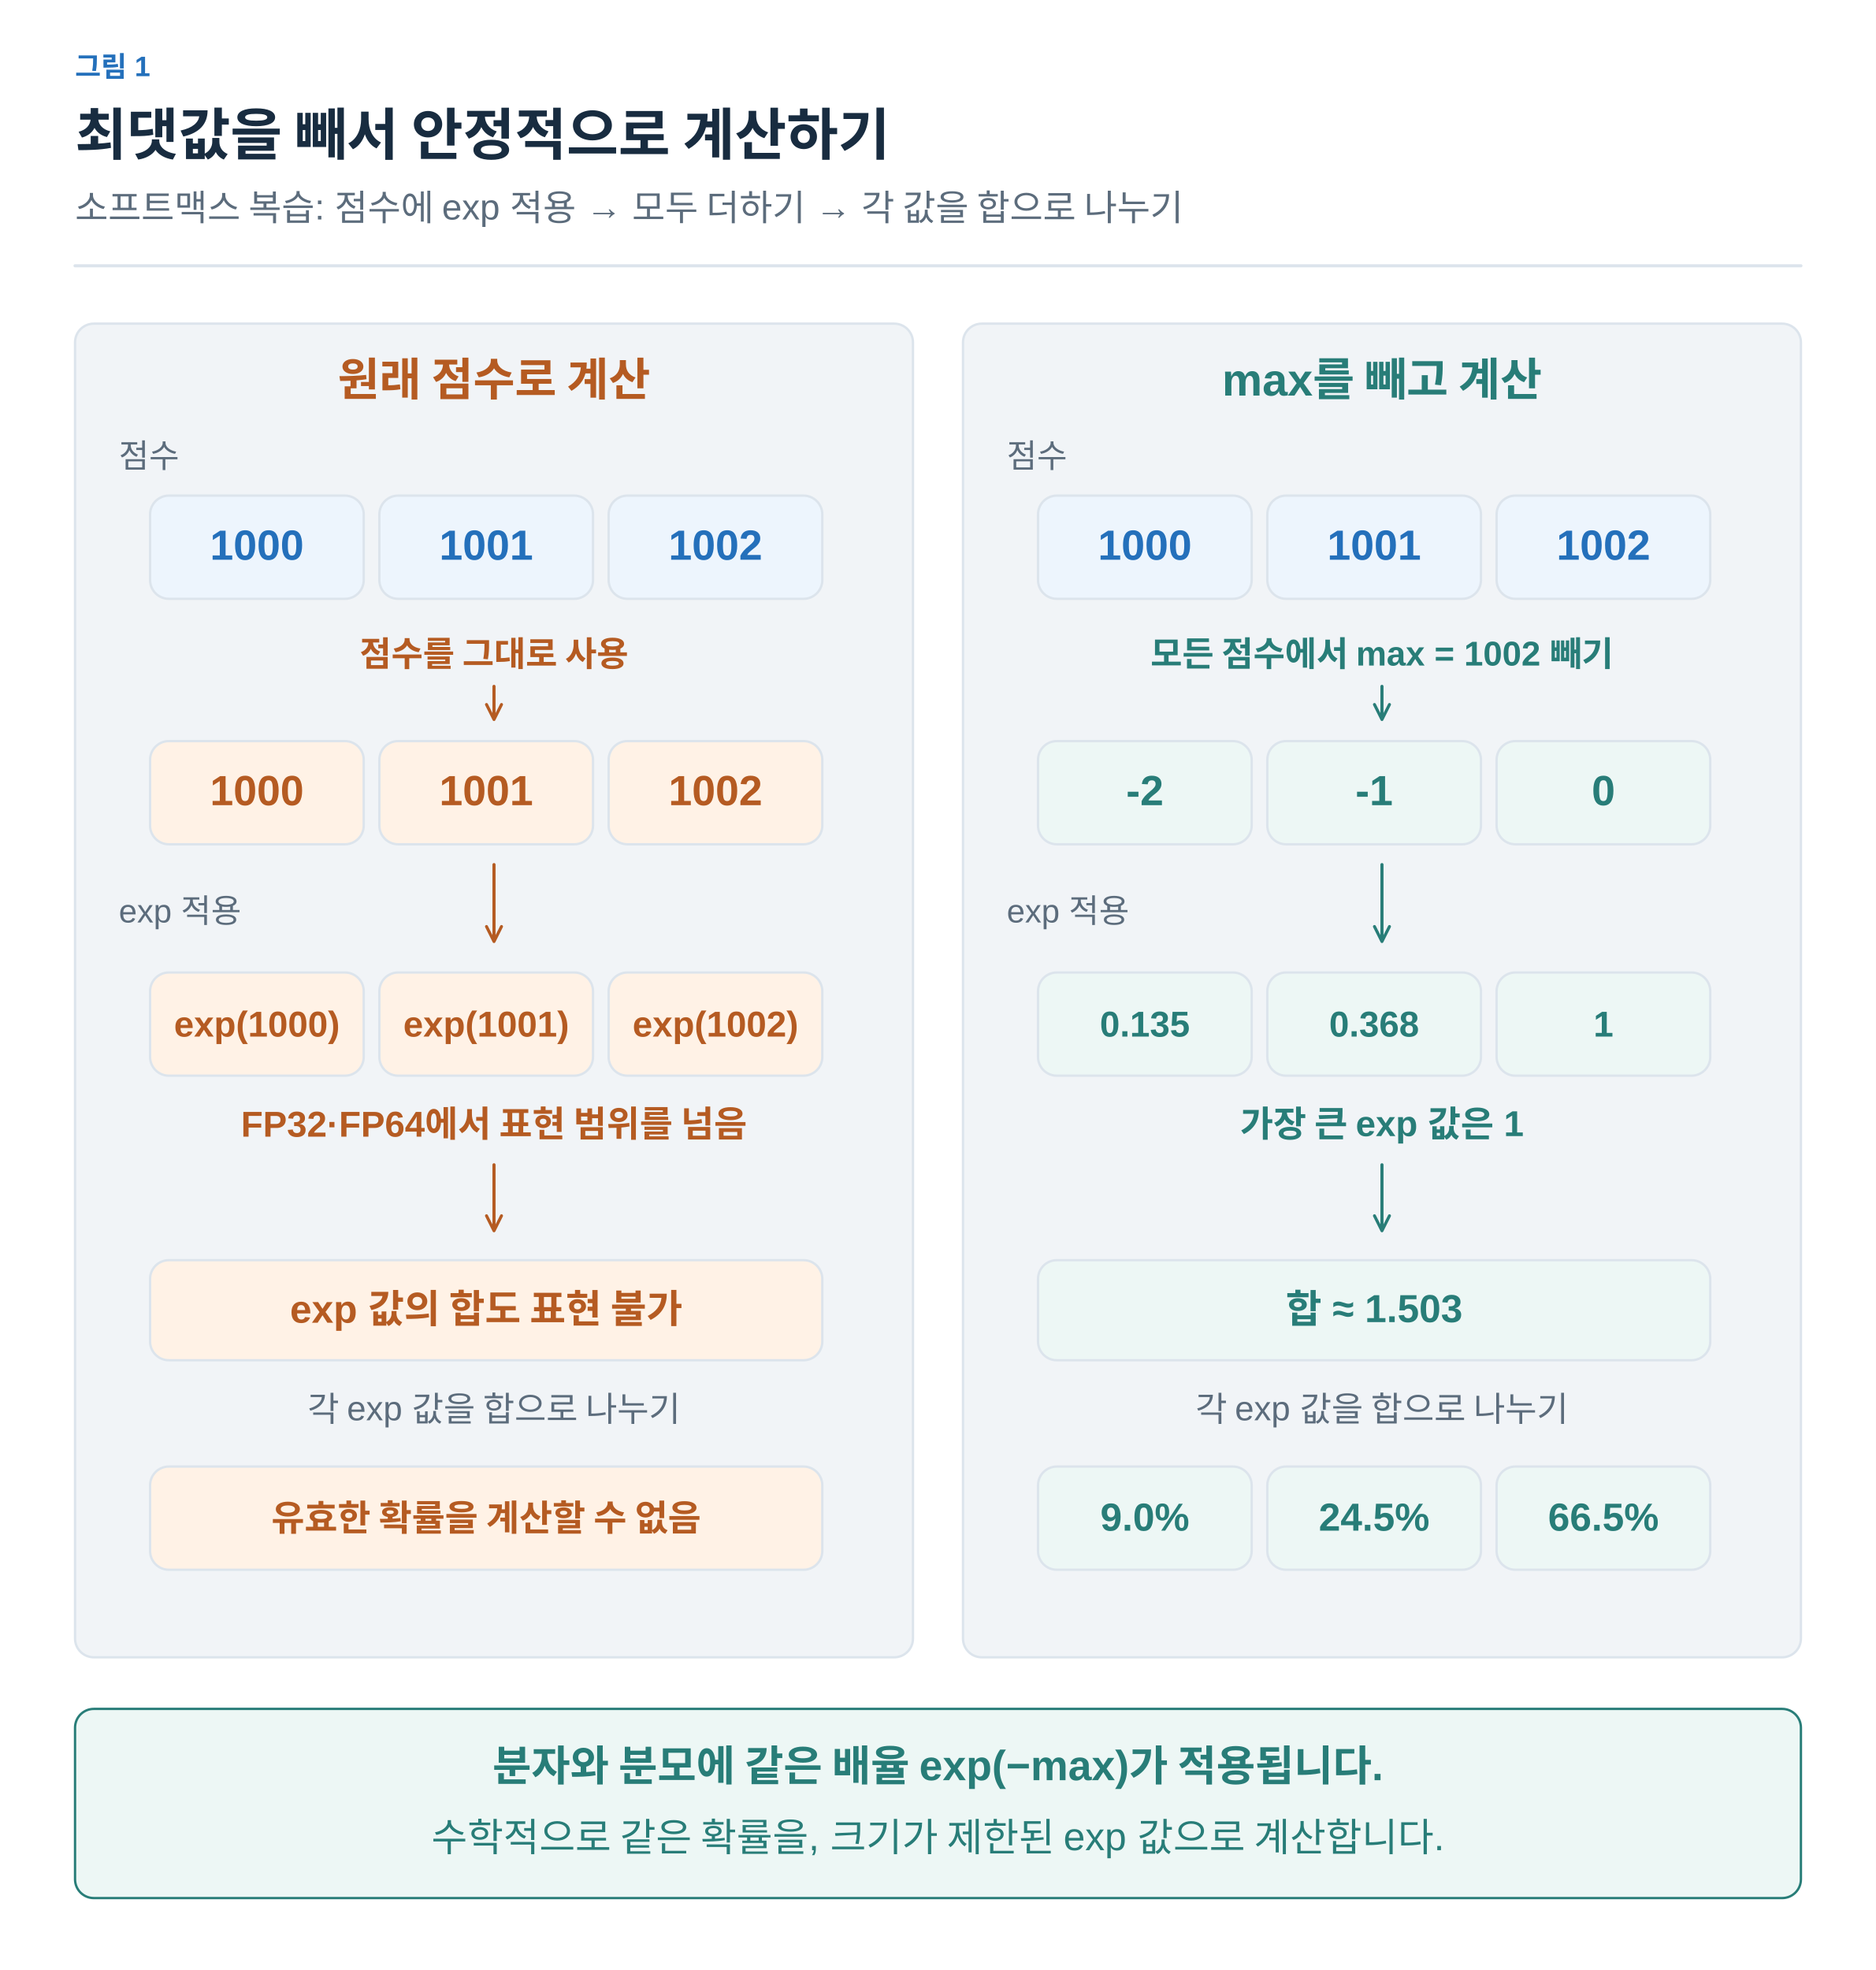
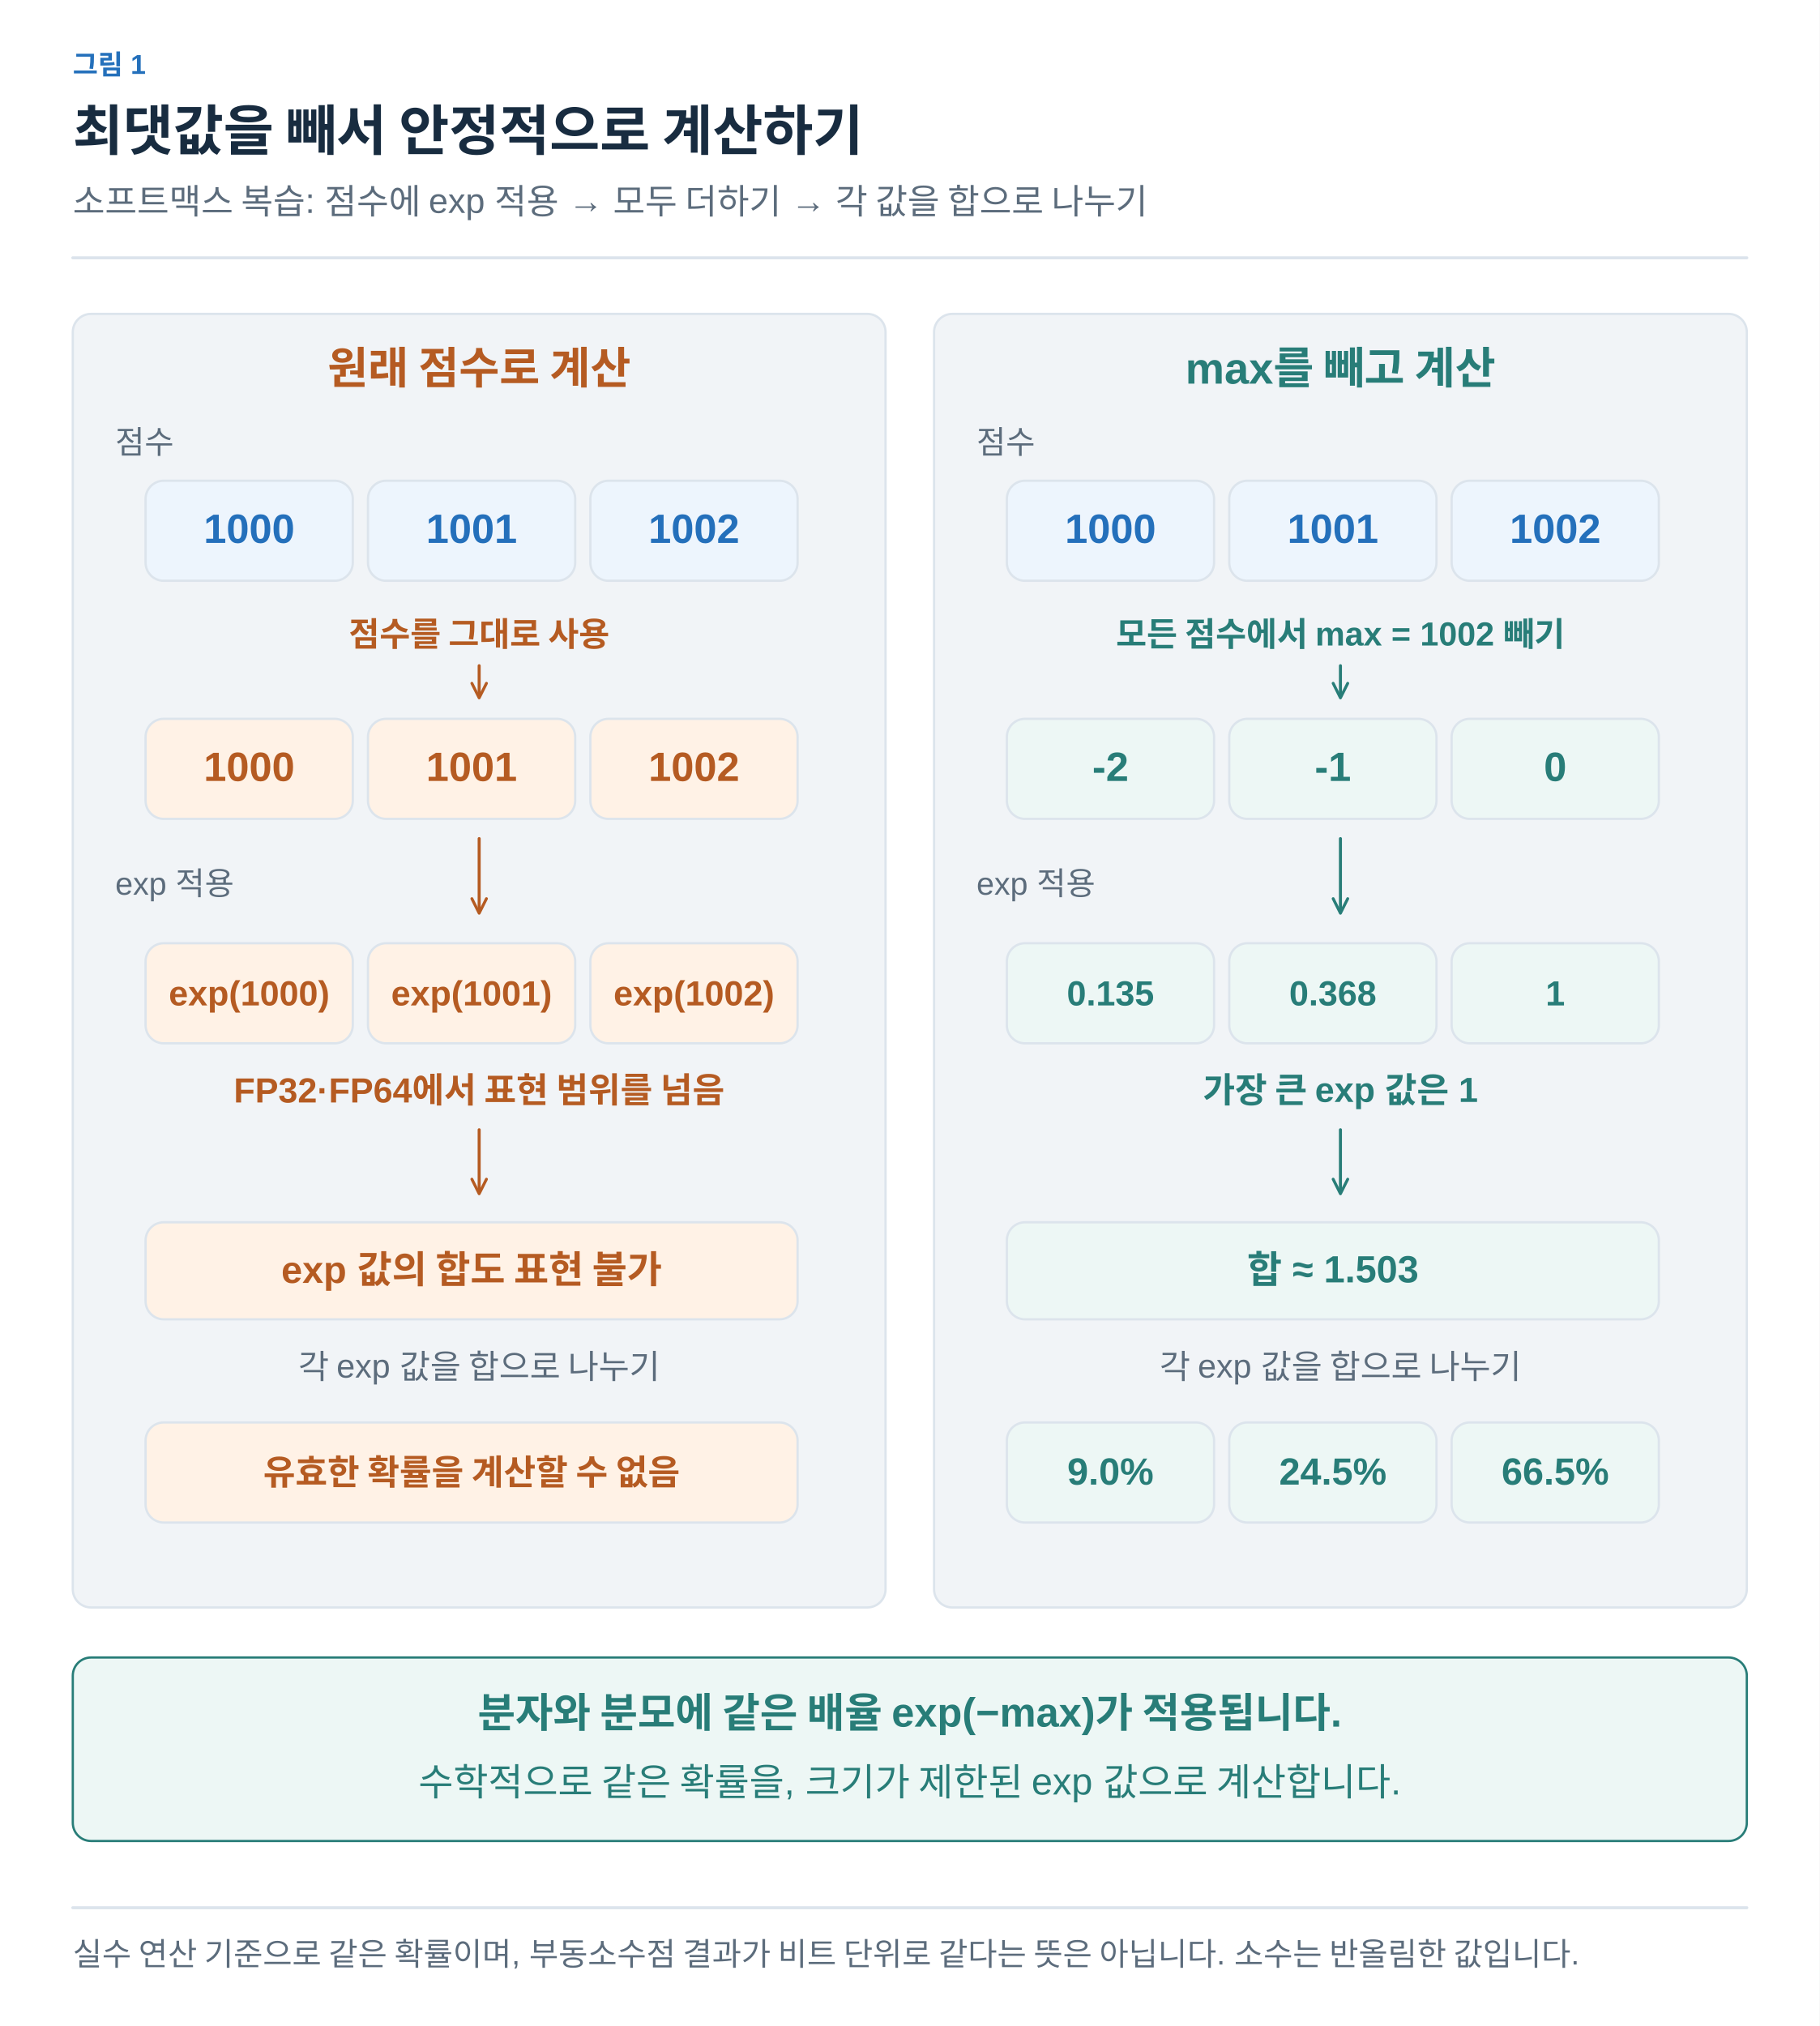
- <svg xmlns="http://www.w3.org/2000/svg" width="1200" height="1260" viewBox="0 0 1200 1260" role="img" aria-labelledby="title desc">
+ <svg xmlns="http://www.w3.org/2000/svg" width="1200" height="1336" viewBox="0 0 1200 1336" role="img" aria-labelledby="title desc">
  <defs>
-     <marker id="muted" viewBox="0 0 10 10" refX="8" refY="5" markerWidth="6" markerHeight="6" orient="auto">
+     <marker id="arrow-ink" viewBox="0 0 10 10" refX="8" refY="5" markerWidth="6" markerHeight="6" orient="auto">
+       <path d="M1 1 L9 5 L1 9" fill="none" stroke="#182C40" stroke-width="1.6" />
+     </marker>
+     <marker id="arrow-muted" viewBox="0 0 10 10" refX="8" refY="5" markerWidth="6" markerHeight="6" orient="auto">
      <path d="M1 1 L9 5 L1 9" fill="none" stroke="#5C6C7C" stroke-width="1.6" />
    </marker>
-     <marker id="blue" viewBox="0 0 10 10" refX="8" refY="5" markerWidth="6" markerHeight="6" orient="auto">
+     <marker id="arrow-line" viewBox="0 0 10 10" refX="8" refY="5" markerWidth="6" markerHeight="6" orient="auto">
+       <path d="M1 1 L9 5 L1 9" fill="none" stroke="#DCE4EC" stroke-width="1.6" />
+     </marker>
+     <marker id="arrow-paper" viewBox="0 0 10 10" refX="8" refY="5" markerWidth="6" markerHeight="6" orient="auto">
+       <path d="M1 1 L9 5 L1 9" fill="none" stroke="#FFFFFF" stroke-width="1.6" />
+     </marker>
+     <marker id="arrow-blue" viewBox="0 0 10 10" refX="8" refY="5" markerWidth="6" markerHeight="6" orient="auto">
      <path d="M1 1 L9 5 L1 9" fill="none" stroke="#2470BB" stroke-width="1.6" />
    </marker>
-     <marker id="orange" viewBox="0 0 10 10" refX="8" refY="5" markerWidth="6" markerHeight="6" orient="auto">
+     <marker id="arrow-teal" viewBox="0 0 10 10" refX="8" refY="5" markerWidth="6" markerHeight="6" orient="auto">
+       <path d="M1 1 L9 5 L1 9" fill="none" stroke="#287D78" stroke-width="1.6" />
+     </marker>
+     <marker id="arrow-orange" viewBox="0 0 10 10" refX="8" refY="5" markerWidth="6" markerHeight="6" orient="auto">
      <path d="M1 1 L9 5 L1 9" fill="none" stroke="#B55B22" stroke-width="1.6" />
    </marker>
-     <marker id="teal" viewBox="0 0 10 10" refX="8" refY="5" markerWidth="6" markerHeight="6" orient="auto">
-       <path d="M1 1 L9 5 L1 9" fill="none" stroke="#287D78" stroke-width="1.6" />
-     </marker>
-     <marker id="purple" viewBox="0 0 10 10" refX="8" refY="5" markerWidth="6" markerHeight="6" orient="auto">
+     <marker id="arrow-purple" viewBox="0 0 10 10" refX="8" refY="5" markerWidth="6" markerHeight="6" orient="auto">
      <path d="M1 1 L9 5 L1 9" fill="none" stroke="#7954A3" stroke-width="1.6" />
    </marker>
+     <marker id="arrow-gray" viewBox="0 0 10 10" refX="8" refY="5" markerWidth="6" markerHeight="6" orient="auto">
+       <path d="M1 1 L9 5 L1 9" fill="none" stroke="#657789" stroke-width="1.6" />
+     </marker>
+     <marker id="arrow-red" viewBox="0 0 10 10" refX="8" refY="5" markerWidth="6" markerHeight="6" orient="auto">
+       <path d="M1 1 L9 5 L1 9" fill="none" stroke="#B34242" stroke-width="1.6" />
+     </marker>
+     <marker id="arrow-indigo" viewBox="0 0 10 10" refX="8" refY="5" markerWidth="6" markerHeight="6" orient="auto">
+       <path d="M1 1 L9 5 L1 9" fill="none" stroke="#4C60A8" stroke-width="1.6" />
+     </marker>
+     <marker id="arrow-slate" viewBox="0 0 10 10" refX="8" refY="5" markerWidth="6" markerHeight="6" orient="auto">
+       <path d="M1 1 L9 5 L1 9" fill="none" stroke="#8191A0" stroke-width="1.6" />
+     </marker>
+     <marker id="arrow-surface" viewBox="0 0 10 10" refX="8" refY="5" markerWidth="6" markerHeight="6" orient="auto">
+       <path d="M1 1 L9 5 L1 9" fill="none" stroke="#F8FAFC" stroke-width="1.6" />
+     </marker>
  </defs>
-   <style>text{font-family:Arial,"Apple SD Gothic Neo","Noto Sans KR",sans-serif}path{stroke-linecap:round;stroke-linejoin:round}</style>
-   <rect width="1200" height="1260" fill="white" />
-   <text x="48" y="49" fill="#2470BB" font-size="18" font-weight="600" text-anchor="start">그림 1</text>
-   <text x="48" y="99" fill="#182C40" font-size="36" font-weight="700" text-anchor="start">최댓값을 빼서 안정적으로 계산하기</text>
-   <text x="48" y="141" fill="#5C6C7C" font-size="23" font-weight="400" text-anchor="start">소프트맥스 복습: 점수에 exp 적용 → 모두 더하기 → 각 값을 합으로 나누기</text>
-   <path d="M48,170 H1152" fill="none" stroke="#DCE4EC" stroke-width="2" />
-   <rect x="48" y="207" width="536" height="853" rx="12" fill="#F1F4F7" stroke="#DCE4EC" stroke-width="1.5" />
-   <text x="316" y="253" fill="#B55B22" font-size="29" font-weight="700" text-anchor="middle">원래 점수로 계산</text>
-   <text x="76" y="299" fill="#5C6C7C" font-size="21" font-weight="400" text-anchor="start">점수</text>
-   <rect x="96.0" y="317" width="136.667" height="66" rx="12" fill="#EDF5FD" stroke="#DCE4EC" stroke-width="1.5" />
-   <text x="164.333" y="358.0" fill="#2470BB" font-size="27" font-weight="600" text-anchor="middle">1000</text>
-   <rect x="242.667" y="317" width="136.667" height="66" rx="12" fill="#EDF5FD" stroke="#DCE4EC" stroke-width="1.5" />
-   <text x="311.0" y="358.0" fill="#2470BB" font-size="27" font-weight="600" text-anchor="middle">1001</text>
-   <rect x="389.333" y="317" width="136.667" height="66" rx="12" fill="#EDF5FD" stroke="#DCE4EC" stroke-width="1.5" />
-   <text x="457.667" y="358.0" fill="#2470BB" font-size="27" font-weight="600" text-anchor="middle">1002</text>
-   <path d="M316,439 L316,459" fill="none" stroke="#B55B22" stroke-width="2" marker-end="url(#orange)" />
-   <text x="316" y="426" fill="#B55B22" font-size="22" font-weight="600" text-anchor="middle">점수를 그대로 사용</text>
-   <rect x="96.0" y="474" width="136.667" height="66" rx="12" fill="#FFF2E6" stroke="#DCE4EC" stroke-width="1.5" />
-   <text x="164.333" y="515.0" fill="#B55B22" font-size="27" font-weight="600" text-anchor="middle">1000</text>
-   <rect x="242.667" y="474" width="136.667" height="66" rx="12" fill="#FFF2E6" stroke="#DCE4EC" stroke-width="1.5" />
-   <text x="311.0" y="515.0" fill="#B55B22" font-size="27" font-weight="600" text-anchor="middle">1001</text>
-   <rect x="389.333" y="474" width="136.667" height="66" rx="12" fill="#FFF2E6" stroke="#DCE4EC" stroke-width="1.5" />
-   <text x="457.667" y="515.0" fill="#B55B22" font-size="27" font-weight="600" text-anchor="middle">1002</text>
-   <path d="M316,553 L316,601" fill="none" stroke="#B55B22" stroke-width="2" marker-end="url(#orange)" />
-   <text x="76" y="590" fill="#5C6C7C" font-size="21" font-weight="400" text-anchor="start">exp 적용</text>
-   <rect x="96.0" y="622" width="136.667" height="66" rx="12" fill="#FFF2E6" stroke="#DCE4EC" stroke-width="1.5" />
-   <text x="164.333" y="663.0" fill="#B55B22" font-size="23" font-weight="600" text-anchor="middle">exp(1000)</text>
-   <rect x="242.667" y="622" width="136.667" height="66" rx="12" fill="#FFF2E6" stroke="#DCE4EC" stroke-width="1.5" />
-   <text x="311.0" y="663.0" fill="#B55B22" font-size="23" font-weight="600" text-anchor="middle">exp(1001)</text>
-   <rect x="389.333" y="622" width="136.667" height="66" rx="12" fill="#FFF2E6" stroke="#DCE4EC" stroke-width="1.5" />
-   <text x="457.667" y="663.0" fill="#B55B22" font-size="23" font-weight="600" text-anchor="middle">exp(1002)</text>
-   <text x="316" y="727" fill="#B55B22" font-size="23" font-weight="700" text-anchor="middle">FP32·FP64에서 표현 범위를 넘음</text>
-   <path d="M316,745 L316,786" fill="none" stroke="#B55B22" stroke-width="2" marker-end="url(#orange)" />
-   <rect x="96" y="806" width="430" height="64" rx="12" fill="#FFF2E6" stroke="#DCE4EC" stroke-width="1.5" />
-   <text x="311.0" y="846.0" fill="#B55B22" font-size="25" font-weight="600" text-anchor="middle">exp 값의 합도 표현 불가</text>
-   <text x="316" y="909" fill="#5C6C7C" font-size="22" font-weight="400" text-anchor="middle">각 exp 값을 합으로 나누기</text>
-   <rect x="96" y="938" width="430" height="66" rx="12" fill="#FFF2E6" stroke="#DCE4EC" stroke-width="1.5" />
-   <text x="311.0" y="979.0" fill="#B55B22" font-size="23" font-weight="600" text-anchor="middle">유효한 확률을 계산할 수 없음</text>
-   <rect x="616" y="207" width="536" height="853" rx="12" fill="#F1F4F7" stroke="#DCE4EC" stroke-width="1.5" />
-   <text x="884" y="253" fill="#287D78" font-size="29" font-weight="700" text-anchor="middle">max를 빼고 계산</text>
-   <text x="644" y="299" fill="#5C6C7C" font-size="21" font-weight="400" text-anchor="start">점수</text>
-   <rect x="664.0" y="317" width="136.667" height="66" rx="12" fill="#EDF5FD" stroke="#DCE4EC" stroke-width="1.5" />
-   <text x="732.333" y="358.0" fill="#2470BB" font-size="27" font-weight="600" text-anchor="middle">1000</text>
-   <rect x="810.667" y="317" width="136.667" height="66" rx="12" fill="#EDF5FD" stroke="#DCE4EC" stroke-width="1.5" />
-   <text x="879.0" y="358.0" fill="#2470BB" font-size="27" font-weight="600" text-anchor="middle">1001</text>
-   <rect x="957.333" y="317" width="136.667" height="66" rx="12" fill="#EDF5FD" stroke="#DCE4EC" stroke-width="1.5" />
-   <text x="1025.667" y="358.0" fill="#2470BB" font-size="27" font-weight="600" text-anchor="middle">1002</text>
-   <path d="M884,439 L884,459" fill="none" stroke="#287D78" stroke-width="2" marker-end="url(#teal)" />
-   <text x="884" y="426" fill="#287D78" font-size="22" font-weight="600" text-anchor="middle">모든 점수에서 max = 1002 빼기</text>
-   <rect x="664.0" y="474" width="136.667" height="66" rx="12" fill="#EDF7F5" stroke="#DCE4EC" stroke-width="1.5" />
-   <text x="732.333" y="515.0" fill="#287D78" font-size="27" font-weight="600" text-anchor="middle">-2</text>
-   <rect x="810.667" y="474" width="136.667" height="66" rx="12" fill="#EDF7F5" stroke="#DCE4EC" stroke-width="1.5" />
-   <text x="879.0" y="515.0" fill="#287D78" font-size="27" font-weight="600" text-anchor="middle">-1</text>
-   <rect x="957.333" y="474" width="136.667" height="66" rx="12" fill="#EDF7F5" stroke="#DCE4EC" stroke-width="1.5" />
-   <text x="1025.667" y="515.0" fill="#287D78" font-size="27" font-weight="600" text-anchor="middle">0</text>
-   <path d="M884,553 L884,601" fill="none" stroke="#287D78" stroke-width="2" marker-end="url(#teal)" />
-   <text x="644" y="590" fill="#5C6C7C" font-size="21" font-weight="400" text-anchor="start">exp 적용</text>
-   <rect x="664.0" y="622" width="136.667" height="66" rx="12" fill="#EDF7F5" stroke="#DCE4EC" stroke-width="1.5" />
-   <text x="732.333" y="663.0" fill="#287D78" font-size="23" font-weight="600" text-anchor="middle">0.135</text>
-   <rect x="810.667" y="622" width="136.667" height="66" rx="12" fill="#EDF7F5" stroke="#DCE4EC" stroke-width="1.5" />
-   <text x="879.0" y="663.0" fill="#287D78" font-size="23" font-weight="600" text-anchor="middle">0.368</text>
-   <rect x="957.333" y="622" width="136.667" height="66" rx="12" fill="#EDF7F5" stroke="#DCE4EC" stroke-width="1.5" />
-   <text x="1025.667" y="663.0" fill="#287D78" font-size="23" font-weight="600" text-anchor="middle">1</text>
-   <text x="884" y="727" fill="#287D78" font-size="23" font-weight="700" text-anchor="middle">가장 큰 exp 값은 1</text>
-   <path d="M884,745 L884,786" fill="none" stroke="#287D78" stroke-width="2" marker-end="url(#teal)" />
-   <rect x="664" y="806" width="430" height="64" rx="12" fill="#EDF7F5" stroke="#DCE4EC" stroke-width="1.5" />
-   <text x="879.0" y="846.0" fill="#287D78" font-size="25" font-weight="600" text-anchor="middle">합 ≈ 1.503</text>
-   <text x="884" y="909" fill="#5C6C7C" font-size="22" font-weight="400" text-anchor="middle">각 exp 값을 합으로 나누기</text>
-   <rect x="664.0" y="938" width="136.667" height="66" rx="12" fill="#EDF7F5" stroke="#DCE4EC" stroke-width="1.5" />
-   <text x="732.333" y="979.0" fill="#287D78" font-size="25" font-weight="600" text-anchor="middle">9.0%</text>
-   <rect x="810.667" y="938" width="136.667" height="66" rx="12" fill="#EDF7F5" stroke="#DCE4EC" stroke-width="1.5" />
-   <text x="879.0" y="979.0" fill="#287D78" font-size="25" font-weight="600" text-anchor="middle">24.5%</text>
-   <rect x="957.333" y="938" width="136.667" height="66" rx="12" fill="#EDF7F5" stroke="#DCE4EC" stroke-width="1.5" />
-   <text x="1025.667" y="979.0" fill="#287D78" font-size="25" font-weight="600" text-anchor="middle">66.5%</text>
-   <rect x="48" y="1093" width="1104" height="121" rx="12" fill="#EDF7F5" stroke="#287D78" stroke-width="1.5" />
-   <text x="600" y="1139" fill="#287D78" font-size="27" font-weight="700" text-anchor="middle">분자와 분모에 같은 배율 exp(−max)가 적용됩니다.</text>
-   <text x="600" y="1184" fill="#287D78" font-size="25" font-weight="400" text-anchor="middle">수학적으로 같은 확률을, 크기가 제한된 exp 값으로 계산합니다.</text>
+   <style>text{font-family:Arial,"Apple SD Gothic Neo","Noto Sans KR",sans-serif}text[font-family]{font-family:Menlo,Consolas,monospace}path{stroke-linecap:round;stroke-linejoin:round}</style>
+   <rect width="100%" height="100%" fill="white" />
+   <text x="48" y="49" fill="#2470BB" font-size="18" font-weight="600" text-anchor="start" data-max-width="1104">그림 1</text>
+   <text x="48" y="99" fill="#182C40" font-size="36" font-weight="700" text-anchor="start" data-max-width="1104">최댓값을 빼서 안정적으로 계산하기</text>
+   <text x="48" y="141" fill="#5C6C7C" font-size="23" font-weight="400" text-anchor="start" data-max-width="1104">소프트맥스 복습: 점수에 exp 적용 → 모두 더하기 → 각 값을 합으로 나누기</text>
+   <path d="M48,170 H1152" stroke="#DCE4EC" stroke-width="2" />
+   <g transform="translate(48 206) scale(1)" data-panel="1">
+     <g transform="translate(-48 -206)">
+       <rect x="48" y="207" width="536" height="853" rx="12" fill="#F1F4F7" stroke="#DCE4EC" stroke-width="1.5" />
+       <text x="316" y="253" fill="#B55B22" font-size="29" font-weight="700" text-anchor="middle">원래 점수로 계산</text>
+       <text x="76" y="299" fill="#5C6C7C" font-size="21" font-weight="400" text-anchor="start">점수</text>
+       <rect x="96" y="317" width="136.667" height="66" rx="12" fill="#EDF5FD" stroke="#DCE4EC" stroke-width="1.5" />
+       <text x="164.333" y="358" fill="#2470BB" font-size="27" font-weight="600" text-anchor="middle">1000</text>
+       <rect x="242.667" y="317" width="136.667" height="66" rx="12" fill="#EDF5FD" stroke="#DCE4EC" stroke-width="1.5" />
+       <text x="311" y="358" fill="#2470BB" font-size="27" font-weight="600" text-anchor="middle">1001</text>
+       <rect x="389.333" y="317" width="136.667" height="66" rx="12" fill="#EDF5FD" stroke="#DCE4EC" stroke-width="1.5" />
+       <text x="457.667" y="358" fill="#2470BB" font-size="27" font-weight="600" text-anchor="middle">1002</text>
+       <path d="M316,439 L316,459" fill="none" stroke="#B55B22" stroke-width="2" marker-end="url(#arrow-orange)" />
+       <text x="316" y="426" fill="#B55B22" font-size="22" font-weight="600" text-anchor="middle">점수를 그대로 사용</text>
+       <rect x="96" y="474" width="136.667" height="66" rx="12" fill="#FFF2E6" stroke="#DCE4EC" stroke-width="1.5" />
+       <text x="164.333" y="515" fill="#B55B22" font-size="27" font-weight="600" text-anchor="middle">1000</text>
+       <rect x="242.667" y="474" width="136.667" height="66" rx="12" fill="#FFF2E6" stroke="#DCE4EC" stroke-width="1.5" />
+       <text x="311" y="515" fill="#B55B22" font-size="27" font-weight="600" text-anchor="middle">1001</text>
+       <rect x="389.333" y="474" width="136.667" height="66" rx="12" fill="#FFF2E6" stroke="#DCE4EC" stroke-width="1.5" />
+       <text x="457.667" y="515" fill="#B55B22" font-size="27" font-weight="600" text-anchor="middle">1002</text>
+       <path d="M316,553 L316,601" fill="none" stroke="#B55B22" stroke-width="2" marker-end="url(#arrow-orange)" />
+       <text x="76" y="590" fill="#5C6C7C" font-size="21" font-weight="400" text-anchor="start">exp 적용</text>
+       <rect x="96" y="622" width="136.667" height="66" rx="12" fill="#FFF2E6" stroke="#DCE4EC" stroke-width="1.5" />
+       <text x="164.333" y="663" fill="#B55B22" font-size="23" font-weight="600" text-anchor="middle">exp(1000)</text>
+       <rect x="242.667" y="622" width="136.667" height="66" rx="12" fill="#FFF2E6" stroke="#DCE4EC" stroke-width="1.5" />
+       <text x="311" y="663" fill="#B55B22" font-size="23" font-weight="600" text-anchor="middle">exp(1001)</text>
+       <rect x="389.333" y="622" width="136.667" height="66" rx="12" fill="#FFF2E6" stroke="#DCE4EC" stroke-width="1.5" />
+       <text x="457.667" y="663" fill="#B55B22" font-size="23" font-weight="600" text-anchor="middle">exp(1002)</text>
+       <text x="316" y="727" fill="#B55B22" font-size="23" font-weight="700" text-anchor="middle">FP32·FP64에서 표현 범위를 넘음</text>
+       <path d="M316,745 L316,786" fill="none" stroke="#B55B22" stroke-width="2" marker-end="url(#arrow-orange)" />
+       <rect x="96" y="806" width="430" height="64" rx="12" fill="#FFF2E6" stroke="#DCE4EC" stroke-width="1.5" />
+       <text x="311" y="846" fill="#B55B22" font-size="25" font-weight="600" text-anchor="middle">exp 값의 합도 표현 불가</text>
+       <text x="316" y="909" fill="#5C6C7C" font-size="22" font-weight="400" text-anchor="middle">각 exp 값을 합으로 나누기</text>
+       <rect x="96" y="938" width="430" height="66" rx="12" fill="#FFF2E6" stroke="#DCE4EC" stroke-width="1.5" />
+       <text x="311" y="979" fill="#B55B22" font-size="23" font-weight="600" text-anchor="middle">유효한 확률을 계산할 수 없음</text>
+       <rect x="616" y="207" width="536" height="853" rx="12" fill="#F1F4F7" stroke="#DCE4EC" stroke-width="1.5" />
+       <text x="884" y="253" fill="#287D78" font-size="29" font-weight="700" text-anchor="middle">max를 빼고 계산</text>
+       <text x="644" y="299" fill="#5C6C7C" font-size="21" font-weight="400" text-anchor="start">점수</text>
+       <rect x="664" y="317" width="136.667" height="66" rx="12" fill="#EDF5FD" stroke="#DCE4EC" stroke-width="1.5" />
+       <text x="732.333" y="358" fill="#2470BB" font-size="27" font-weight="600" text-anchor="middle">1000</text>
+       <rect x="810.667" y="317" width="136.667" height="66" rx="12" fill="#EDF5FD" stroke="#DCE4EC" stroke-width="1.5" />
+       <text x="879" y="358" fill="#2470BB" font-size="27" font-weight="600" text-anchor="middle">1001</text>
+       <rect x="957.333" y="317" width="136.667" height="66" rx="12" fill="#EDF5FD" stroke="#DCE4EC" stroke-width="1.5" />
+       <text x="1025.667" y="358" fill="#2470BB" font-size="27" font-weight="600" text-anchor="middle">1002</text>
+       <path d="M884,439 L884,459" fill="none" stroke="#287D78" stroke-width="2" marker-end="url(#arrow-teal)" />
+       <text x="884" y="426" fill="#287D78" font-size="22" font-weight="600" text-anchor="middle">모든 점수에서 max = 1002 빼기</text>
+       <rect x="664" y="474" width="136.667" height="66" rx="12" fill="#EDF7F5" stroke="#DCE4EC" stroke-width="1.5" />
+       <text x="732.333" y="515" fill="#287D78" font-size="27" font-weight="600" text-anchor="middle">-2</text>
+       <rect x="810.667" y="474" width="136.667" height="66" rx="12" fill="#EDF7F5" stroke="#DCE4EC" stroke-width="1.5" />
+       <text x="879" y="515" fill="#287D78" font-size="27" font-weight="600" text-anchor="middle">-1</text>
+       <rect x="957.333" y="474" width="136.667" height="66" rx="12" fill="#EDF7F5" stroke="#DCE4EC" stroke-width="1.5" />
+       <text x="1025.667" y="515" fill="#287D78" font-size="27" font-weight="600" text-anchor="middle">0</text>
+       <path d="M884,553 L884,601" fill="none" stroke="#287D78" stroke-width="2" marker-end="url(#arrow-teal)" />
+       <text x="644" y="590" fill="#5C6C7C" font-size="21" font-weight="400" text-anchor="start">exp 적용</text>
+       <rect x="664" y="622" width="136.667" height="66" rx="12" fill="#EDF7F5" stroke="#DCE4EC" stroke-width="1.5" />
+       <text x="732.333" y="663" fill="#287D78" font-size="23" font-weight="600" text-anchor="middle">0.135</text>
+       <rect x="810.667" y="622" width="136.667" height="66" rx="12" fill="#EDF7F5" stroke="#DCE4EC" stroke-width="1.5" />
+       <text x="879" y="663" fill="#287D78" font-size="23" font-weight="600" text-anchor="middle">0.368</text>
+       <rect x="957.333" y="622" width="136.667" height="66" rx="12" fill="#EDF7F5" stroke="#DCE4EC" stroke-width="1.5" />
+       <text x="1025.667" y="663" fill="#287D78" font-size="23" font-weight="600" text-anchor="middle">1</text>
+       <text x="884" y="727" fill="#287D78" font-size="23" font-weight="700" text-anchor="middle">가장 큰 exp 값은 1</text>
+       <path d="M884,745 L884,786" fill="none" stroke="#287D78" stroke-width="2" marker-end="url(#arrow-teal)" />
+       <rect x="664" y="806" width="430" height="64" rx="12" fill="#EDF7F5" stroke="#DCE4EC" stroke-width="1.5" />
+       <text x="879" y="846" fill="#287D78" font-size="25" font-weight="600" text-anchor="middle">합 ≈ 1.503</text>
+       <text x="884" y="909" fill="#5C6C7C" font-size="22" font-weight="400" text-anchor="middle">각 exp 값을 합으로 나누기</text>
+       <rect x="664" y="938" width="136.667" height="66" rx="12" fill="#EDF7F5" stroke="#DCE4EC" stroke-width="1.5" />
+       <text x="732.333" y="979" fill="#287D78" font-size="25" font-weight="600" text-anchor="middle">9.0%</text>
+       <rect x="810.667" y="938" width="136.667" height="66" rx="12" fill="#EDF7F5" stroke="#DCE4EC" stroke-width="1.5" />
+       <text x="879" y="979" fill="#287D78" font-size="25" font-weight="600" text-anchor="middle">24.5%</text>
+       <rect x="957.333" y="938" width="136.667" height="66" rx="12" fill="#EDF7F5" stroke="#DCE4EC" stroke-width="1.5" />
+       <text x="1025.667" y="979" fill="#287D78" font-size="25" font-weight="600" text-anchor="middle">66.5%</text>
+       <rect x="48" y="1093" width="1104" height="121" rx="12" fill="#EDF7F5" stroke="#287D78" stroke-width="1.5" />
+       <text x="600" y="1139" fill="#287D78" font-size="27" font-weight="700" text-anchor="middle">분자와 분모에 같은 배율 exp(−max)가 적용됩니다.</text>
+       <text x="600" y="1184" fill="#287D78" font-size="25" font-weight="400" text-anchor="middle">수학적으로 같은 확률을, 크기가 제한된 exp 값으로 계산합니다.</text>
+     </g>
+   </g>
+   <path d="M48,1258 H1152" stroke="#DCE4EC" stroke-width="2" />
+   <text x="48" y="1296" fill="#5C6C7C" font-size="21" font-weight="400" text-anchor="start" data-max-width="1104">실수 연산 기준으로 같은 확률이며, 부동소수점 결과가 비트 단위로 같다는 뜻은 아닙니다. 소수는 반올림한 값입니다.</text>
</svg>
